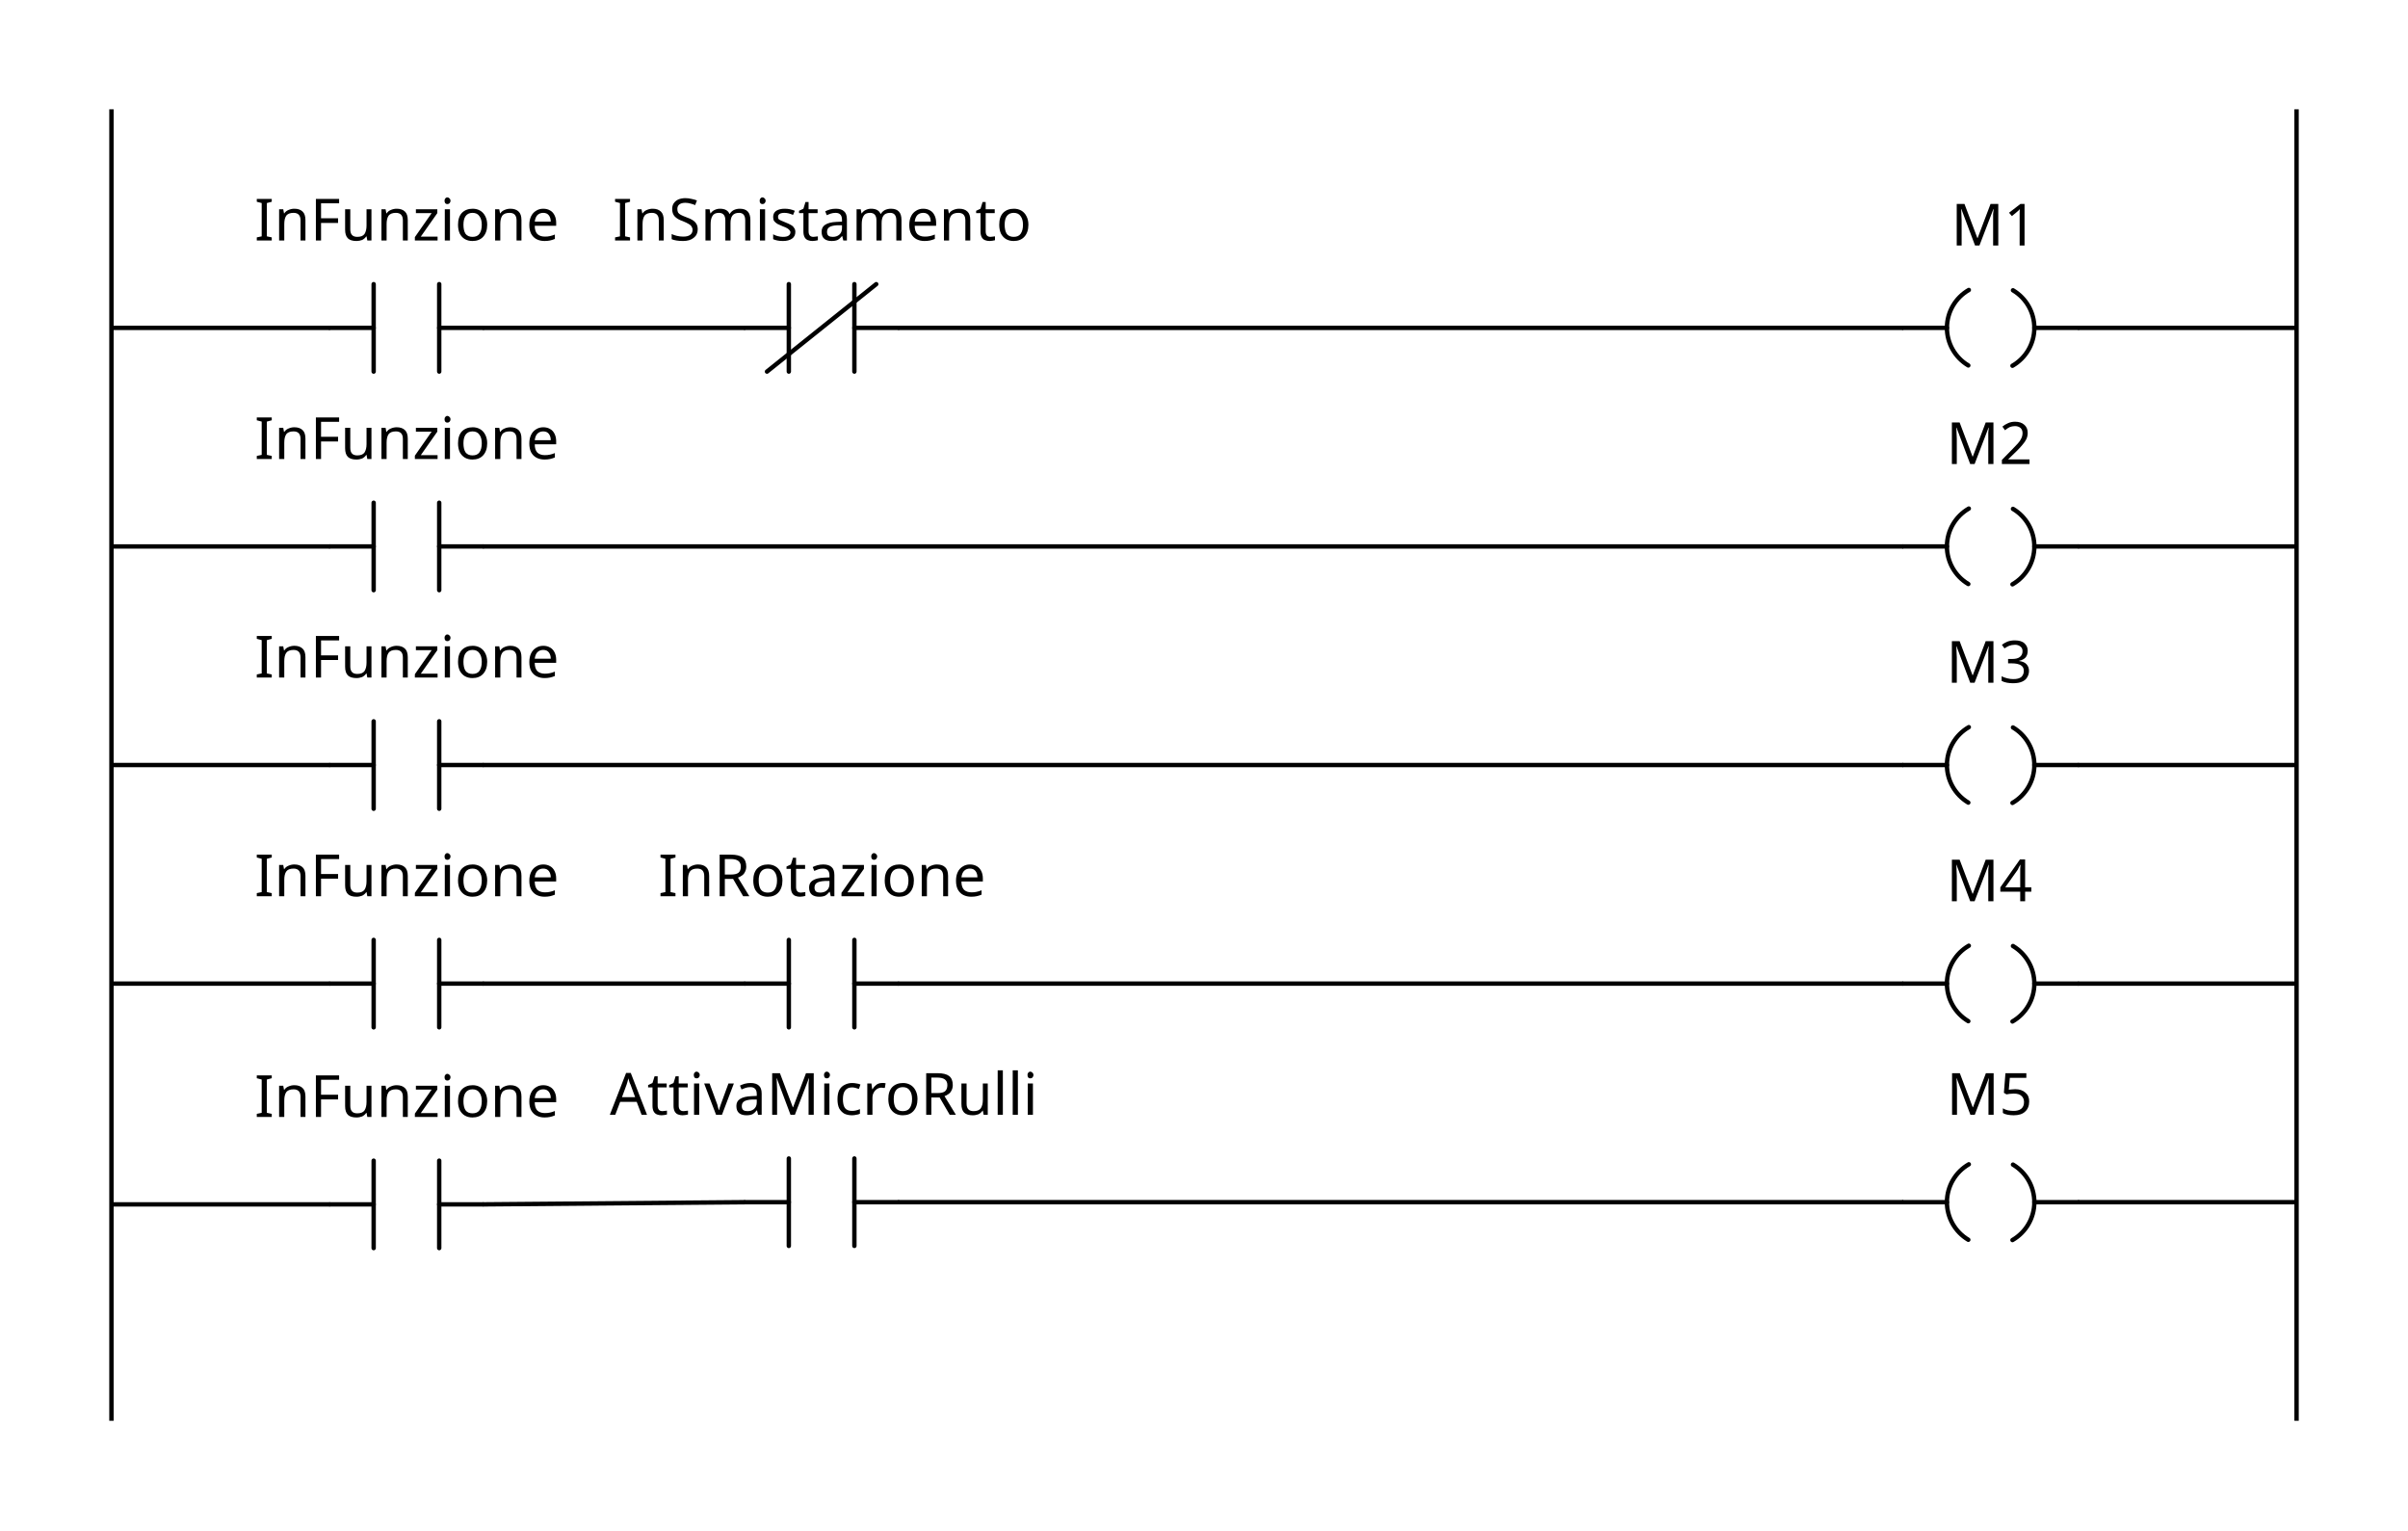
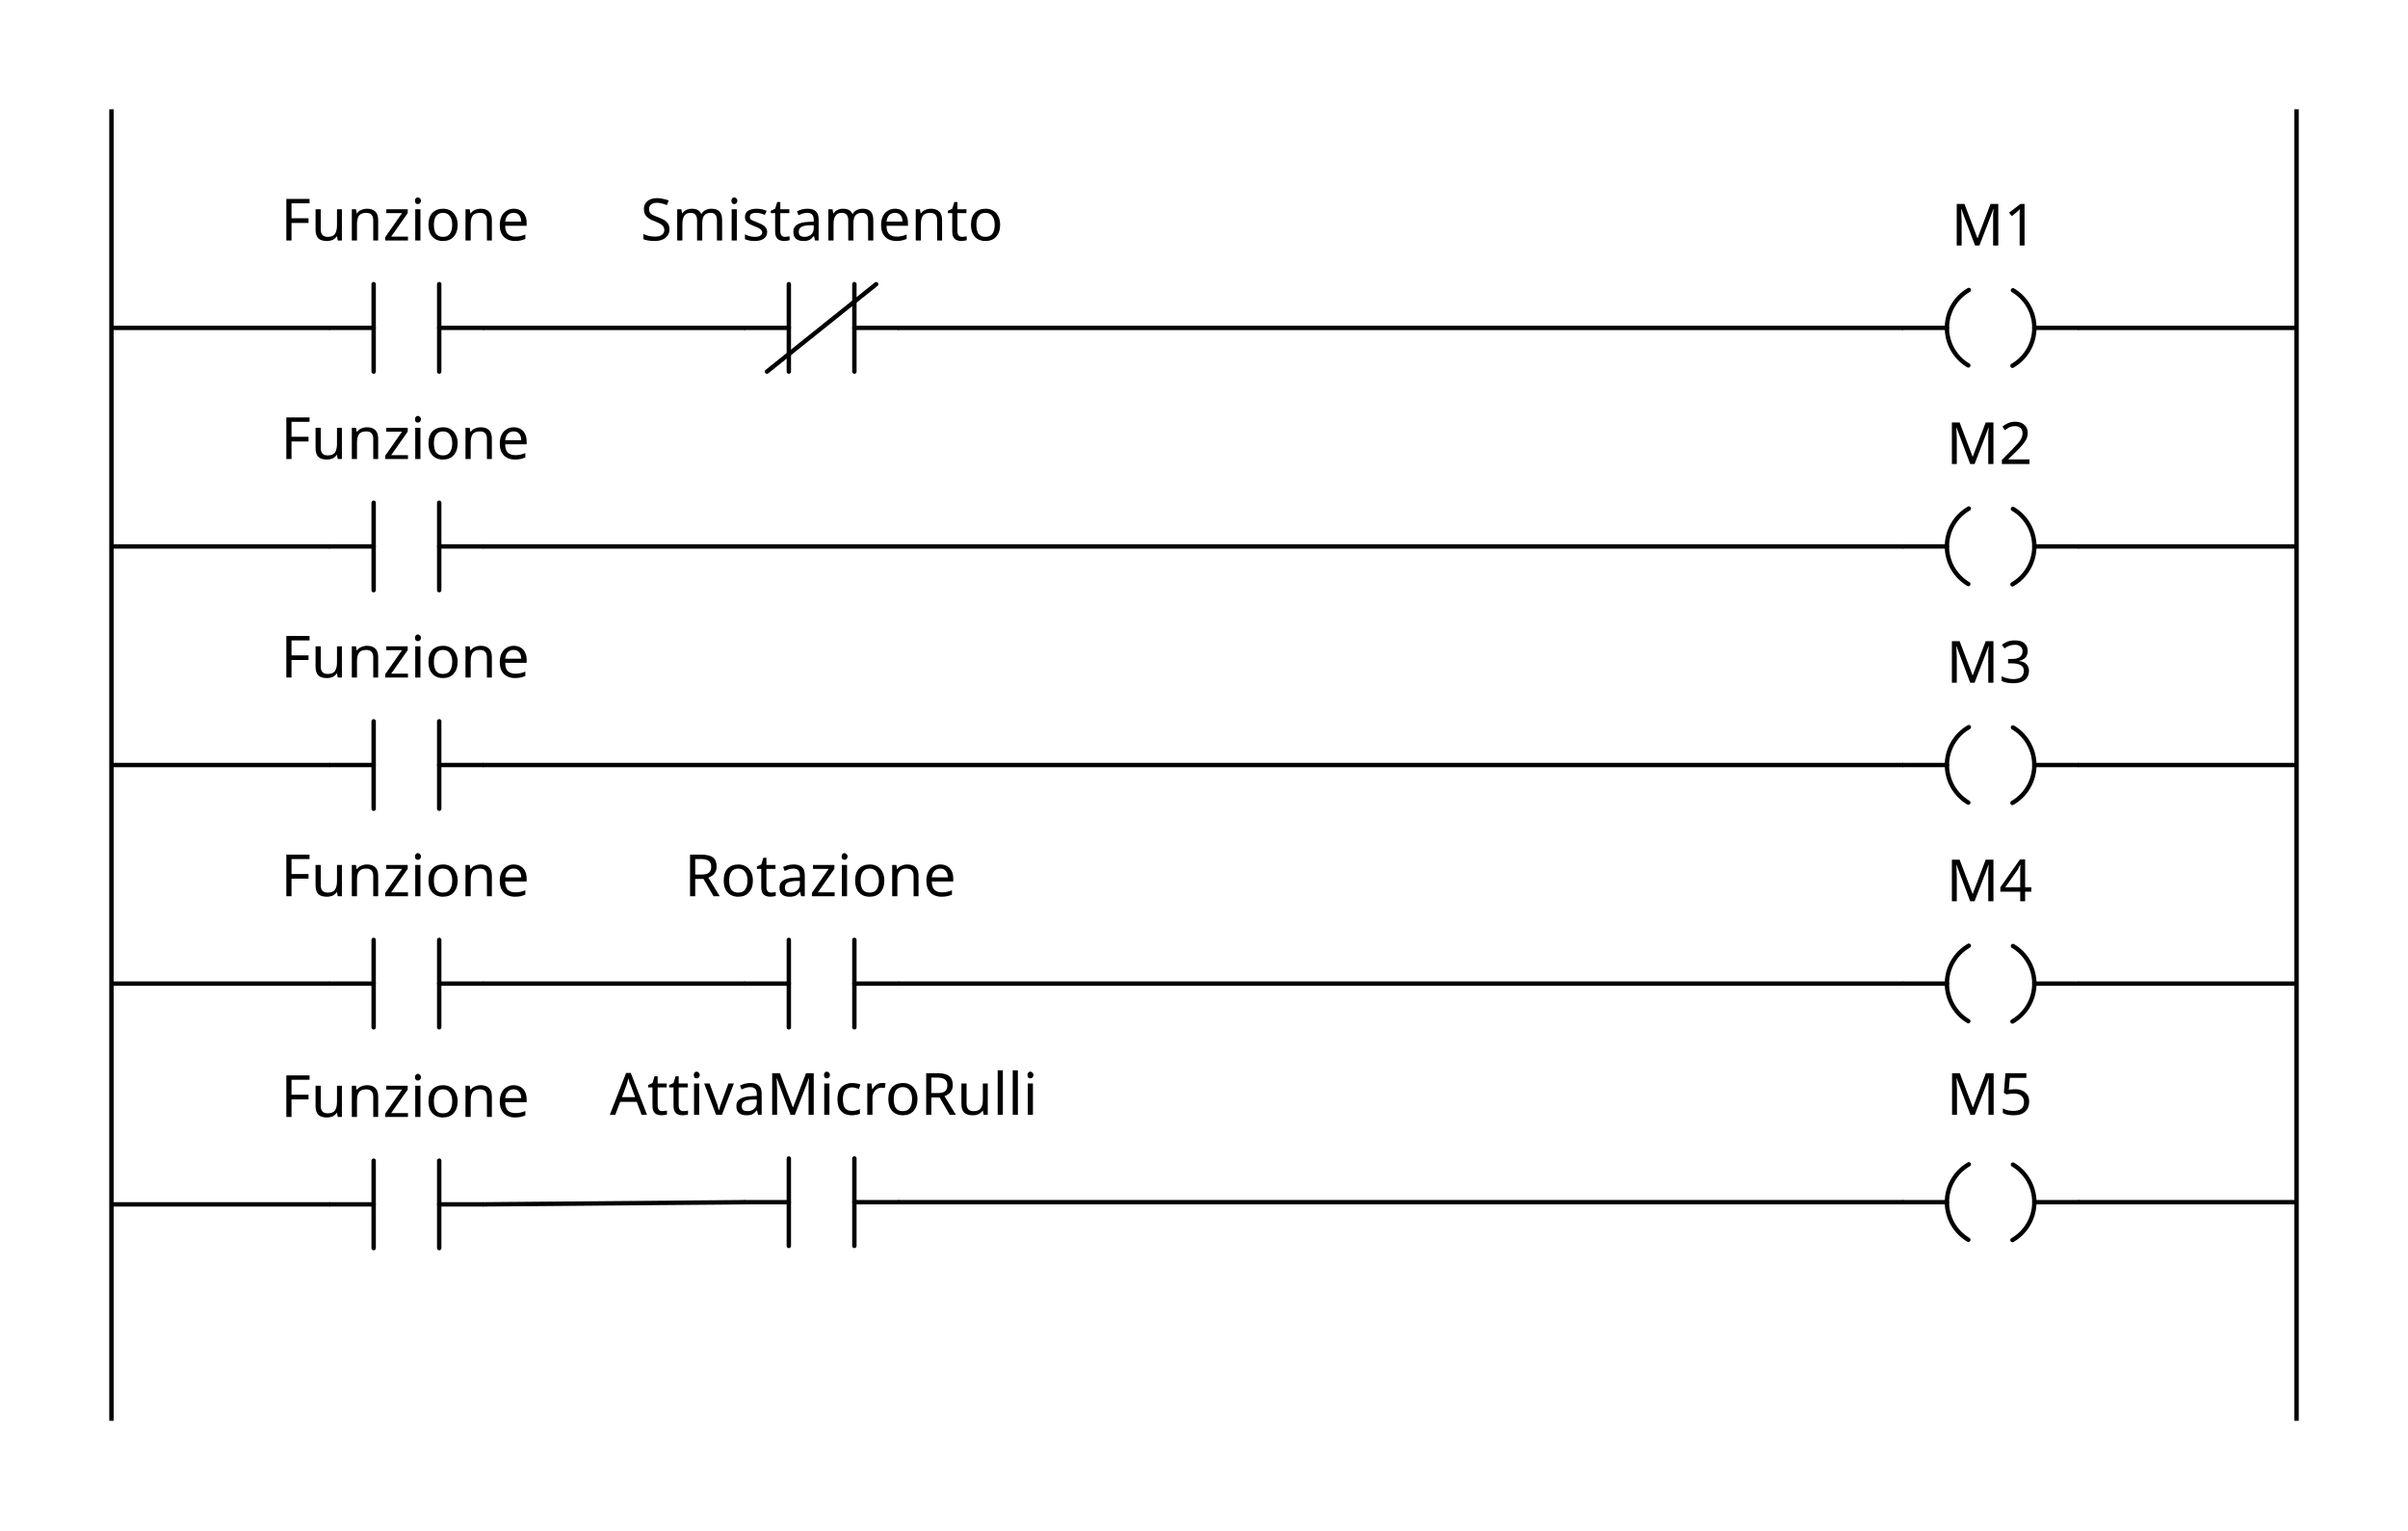
<svg xmlns="http://www.w3.org/2000/svg" width="291.571mm" height="185.208mm" viewBox="0 0 145.785 92.604" version="1.1" id="svg1">
  <defs id="defs1" />
  <g id="layer1" transform="translate(0.1322915)">
    <g id="g18" transform="translate(-226.2188,-227.5417)">
      <g id="g12">
        <path style="fill:none;stroke:#000000;stroke-width:0.265px;stroke-linecap:round;stroke-linejoin:miter;stroke-opacity:1" d="m 341.312,247.385 h 2.646" id="path6382-6-5-6-6-8-47" />
        <path style="fill:none;fill-opacity:1;stroke:#000000;stroke-width:0.265;stroke-linecap:round;stroke-linejoin:round;stroke-miterlimit:4;stroke-dasharray:none;stroke-dashoffset:0;stroke-opacity:1;paint-order:normal" id="path6384-7-9-2-7-65" d="m -249.66,345.252 a 2.646,2.646 0 0 1 2.293,-1.294 2.646,2.646 0 0 1 2.275,1.325" transform="rotate(-90)" />
        <path style="fill:none;stroke:#000000;stroke-width:0.265px;stroke-linecap:round;stroke-linejoin:miter;stroke-opacity:1" d="m 351.896,247.385 h -2.646" id="path6382-6-5-6-6-8-1-6" />
        <path style="fill:none;fill-opacity:1;stroke:#000000;stroke-width:0.265;stroke-linecap:round;stroke-linejoin:round;stroke-miterlimit:4;stroke-dasharray:none;stroke-dashoffset:0;stroke-opacity:1;paint-order:normal" id="path6384-7-9-2-7-9-9" d="m 245.111,-347.956 a 2.646,2.646 0 0 1 2.293,-1.294 2.646,2.646 0 0 1 2.274,1.325" transform="rotate(90)" />
      </g>
    </g>
    <path style="fill:none;stroke:#000000;stroke-width:0.265" d="m 6.615,6.615 2.5e-6,79.375" id="path1" />
    <path style="fill:none;stroke:#000000;stroke-width:0.265" d="M 6.615,19.844 H 19.844" id="path4" />
    <path style="fill:none;stroke:#000000;stroke-width:0.265" d="M 138.906,6.615 V 85.99" id="path7" />
    <text id="text5191-0-3-9-3-3" y="14.859" x="117.988" style="font-style:normal;font-variant:normal;font-weight:normal;font-stretch:normal;font-size:3.528px;line-height:1.25;font-family:sans-serif;-inkscape-font-specification:'sans-serif, Normal';font-variant-ligatures:normal;font-variant-caps:normal;font-variant-numeric:normal;font-variant-east-asian:normal;letter-spacing:0px;word-spacing:0px;fill:#000000;fill-opacity:1;stroke:none;stroke-width:0.265" xml:space="preserve">
      <tspan style="font-style:normal;font-variant:normal;font-weight:normal;font-stretch:normal;font-size:3.528px;font-family:sans-serif;-inkscape-font-specification:'sans-serif, Normal';font-variant-ligatures:normal;font-variant-caps:normal;font-variant-numeric:normal;font-variant-east-asian:normal;stroke-width:0.265" y="14.859" x="117.988" id="tspan5189-6-2-2-6-7">M1</tspan>
    </text>
    <g id="g7" transform="translate(-291.0417,-214.3125)">
      <path style="fill:none;stroke:#000000;stroke-width:0.265px;stroke-linecap:round;stroke-linejoin:miter;stroke-opacity:1" d="m 317.5,247.385 h 2.646" id="path6382-6-5-6-6-8-1-6-3-4-78-9-2" />
      <path style="fill:none;stroke:#000000;stroke-width:0.265px;stroke-linecap:round;stroke-linejoin:miter;stroke-opacity:1" d="m 317.5,250.031 v -5.292" id="path6382-6-5-6-6-8-1-6-3-7-5-6-5-72" />
      <path style="fill:none;stroke:#000000;stroke-width:0.265px;stroke-linecap:round;stroke-linejoin:miter;stroke-opacity:1" d="m 313.531,247.385 -2.646,-10e-6" id="path6382-6-5-6-6-8-1-6-3-4-78-9-0-2" />
      <g id="g6">
        <path style="fill:none;stroke:#000000;stroke-width:0.265px;stroke-linecap:round;stroke-linejoin:miter;stroke-opacity:1" d="m 313.531,244.74 v 5.292" id="path6382-6-5-6-6-8-1-6-3-7-5-6-5-4-6" />
      </g>
    </g>
-     <text id="text5191-0-3-9-3-1" y="27.781" x="15.274" style="font-style:normal;font-variant:normal;font-weight:normal;font-stretch:normal;font-size:3.528px;line-height:1.25;font-family:sans-serif;-inkscape-font-specification:'sans-serif, Normal';font-variant-ligatures:normal;font-variant-caps:normal;font-variant-numeric:normal;font-variant-east-asian:normal;letter-spacing:0px;word-spacing:0px;fill:#000000;fill-opacity:1;stroke:none;stroke-width:0.265" xml:space="preserve">
-       <tspan style="font-style:normal;font-variant:normal;font-weight:normal;font-stretch:normal;font-size:3.528px;font-family:sans-serif;-inkscape-font-specification:'sans-serif, Normal';font-variant-ligatures:normal;font-variant-caps:normal;font-variant-numeric:normal;font-variant-east-asian:normal;stroke-width:0.265" y="27.781" x="15.274" id="tspan5189-6-2-2-6-9">InFunzione</tspan>
+     <text id="text5191-0-3-9-3-1" y="27.781" x="16.861" style="font-style:normal;font-variant:normal;font-weight:normal;font-stretch:normal;font-size:3.528px;line-height:1.25;font-family:sans-serif;-inkscape-font-specification:'sans-serif, Normal';font-variant-ligatures:normal;font-variant-caps:normal;font-variant-numeric:normal;font-variant-east-asian:normal;letter-spacing:0px;word-spacing:0px;fill:#000000;fill-opacity:1;stroke:none;stroke-width:0.265" xml:space="preserve">
+       <tspan style="font-style:normal;font-variant:normal;font-weight:normal;font-stretch:normal;font-size:3.528px;font-family:sans-serif;-inkscape-font-specification:'sans-serif, Normal';font-variant-ligatures:normal;font-variant-caps:normal;font-variant-numeric:normal;font-variant-east-asian:normal;stroke-width:0.265" y="27.781" x="16.861" id="tspan5189-6-2-2-6-9">Funzione</tspan>
    </text>
    <path style="fill:none;stroke:#000000;stroke-width:0.265" d="M 138.906,19.844 H 125.677" id="path8" />
    <g id="g18-5" transform="translate(-226.2188,-214.3125)">
      <g id="g12-5">
        <path style="fill:none;stroke:#000000;stroke-width:0.265px;stroke-linecap:round;stroke-linejoin:miter;stroke-opacity:1" d="m 341.312,247.385 h 2.646" id="path6382-6-5-6-6-8-47-4" />
        <path style="fill:none;fill-opacity:1;stroke:#000000;stroke-width:0.265;stroke-linecap:round;stroke-linejoin:round;stroke-miterlimit:4;stroke-dasharray:none;stroke-dashoffset:0;stroke-opacity:1;paint-order:normal" id="path6384-7-9-2-7-65-7" d="m -249.66,345.252 a 2.646,2.646 0 0 1 2.293,-1.294 2.646,2.646 0 0 1 2.275,1.325" transform="rotate(-90)" />
        <path style="fill:none;stroke:#000000;stroke-width:0.265px;stroke-linecap:round;stroke-linejoin:miter;stroke-opacity:1" d="m 351.896,247.385 h -2.646" id="path6382-6-5-6-6-8-1-6-6" />
        <path style="fill:none;fill-opacity:1;stroke:#000000;stroke-width:0.265;stroke-linecap:round;stroke-linejoin:round;stroke-miterlimit:4;stroke-dasharray:none;stroke-dashoffset:0;stroke-opacity:1;paint-order:normal" id="path6384-7-9-2-7-9-9-5" d="m 245.111,-347.956 a 2.646,2.646 0 0 1 2.293,-1.294 2.646,2.646 0 0 1 2.274,1.325" transform="rotate(90)" />
      </g>
    </g>
    <text id="text5191-0-3-9-3-3-6" y="28.088" x="117.697" style="font-style:normal;font-variant:normal;font-weight:normal;font-stretch:normal;font-size:3.528px;line-height:1.25;font-family:sans-serif;-inkscape-font-specification:'sans-serif, Normal';font-variant-ligatures:normal;font-variant-caps:normal;font-variant-numeric:normal;font-variant-east-asian:normal;letter-spacing:0px;word-spacing:0px;fill:#000000;fill-opacity:1;stroke:none;stroke-width:0.265" xml:space="preserve">
      <tspan style="font-style:normal;font-variant:normal;font-weight:normal;font-stretch:normal;font-size:3.528px;font-family:sans-serif;-inkscape-font-specification:'sans-serif, Normal';font-variant-ligatures:normal;font-variant-caps:normal;font-variant-numeric:normal;font-variant-east-asian:normal;stroke-width:0.265" y="28.088" x="117.697" id="tspan5189-6-2-2-6-7-9">M2</tspan>
    </text>
    <path style="fill:none;stroke:#000000;stroke-width:0.265" d="m 125.677,33.073 13.229,-3e-6" id="path10" />
    <g id="g7-6" transform="translate(-291.0417,-201.0833)">
      <path style="fill:none;stroke:#000000;stroke-width:0.265px;stroke-linecap:round;stroke-linejoin:miter;stroke-opacity:1" d="m 317.5,247.385 h 2.646" id="path6382-6-5-6-6-8-1-6-3-4-78-9-2-8" />
      <path style="fill:none;stroke:#000000;stroke-width:0.265px;stroke-linecap:round;stroke-linejoin:miter;stroke-opacity:1" d="m 317.5,250.031 v -5.292" id="path6382-6-5-6-6-8-1-6-3-7-5-6-5-72-8" />
      <path style="fill:none;stroke:#000000;stroke-width:0.265px;stroke-linecap:round;stroke-linejoin:miter;stroke-opacity:1" d="m 313.531,247.385 -2.646,-10e-6" id="path6382-6-5-6-6-8-1-6-3-4-78-9-0-2-43" />
      <g id="g6-1">
        <path style="fill:none;stroke:#000000;stroke-width:0.265px;stroke-linecap:round;stroke-linejoin:miter;stroke-opacity:1" d="m 313.531,244.74 v 5.292" id="path6382-6-5-6-6-8-1-6-3-7-5-6-5-4-6-49" />
      </g>
    </g>
-     <text id="text5191-0-3-9-3-1-2" y="41.01" x="15.274" style="font-style:normal;font-variant:normal;font-weight:normal;font-stretch:normal;font-size:3.528px;line-height:1.25;font-family:sans-serif;-inkscape-font-specification:'sans-serif, Normal';font-variant-ligatures:normal;font-variant-caps:normal;font-variant-numeric:normal;font-variant-east-asian:normal;letter-spacing:0px;word-spacing:0px;fill:#000000;fill-opacity:1;stroke:none;stroke-width:0.265" xml:space="preserve">
-       <tspan style="font-style:normal;font-variant:normal;font-weight:normal;font-stretch:normal;font-size:3.528px;font-family:sans-serif;-inkscape-font-specification:'sans-serif, Normal';font-variant-ligatures:normal;font-variant-caps:normal;font-variant-numeric:normal;font-variant-east-asian:normal;stroke-width:0.265" y="41.01" x="15.274" id="tspan5189-6-2-2-6-9-0">InFunzione</tspan>
+     <text id="text5191-0-3-9-3-1-2" y="41.01" x="16.861" style="font-style:normal;font-variant:normal;font-weight:normal;font-stretch:normal;font-size:3.528px;line-height:1.25;font-family:sans-serif;-inkscape-font-specification:'sans-serif, Normal';font-variant-ligatures:normal;font-variant-caps:normal;font-variant-numeric:normal;font-variant-east-asian:normal;letter-spacing:0px;word-spacing:0px;fill:#000000;fill-opacity:1;stroke:none;stroke-width:0.265" xml:space="preserve">
+       <tspan style="font-style:normal;font-variant:normal;font-weight:normal;font-stretch:normal;font-size:3.528px;font-family:sans-serif;-inkscape-font-specification:'sans-serif, Normal';font-variant-ligatures:normal;font-variant-caps:normal;font-variant-numeric:normal;font-variant-east-asian:normal;stroke-width:0.265" y="41.01" x="16.861" id="tspan5189-6-2-2-6-9-0">Funzione</tspan>
    </text>
    <path style="fill:none;stroke:#000000;stroke-width:0.265" d="M 6.615,33.073 H 19.844" id="path13" />
    <path style="fill:none;stroke:#000000;stroke-width:0.265" d="M 6.615,46.302 H 19.844" id="path14" />
    <path style="fill:none;stroke:#000000;stroke-width:0.265" d="M 6.615,59.531 H 19.844" id="path22" />
    <path style="fill:none;stroke:#000000;stroke-width:0.265" d="m 19.844,72.893 -13.229,-1e-6" id="path29" />
    <g id="g7-6-5" transform="translate(-291.0417,-227.5417)">
      <path style="fill:none;stroke:#000000;stroke-width:0.265px;stroke-linecap:round;stroke-linejoin:miter;stroke-opacity:1" d="m 317.5,247.385 h 2.646" id="path6382-6-5-6-6-8-1-6-3-4-78-9-2-8-3" />
      <path style="fill:none;stroke:#000000;stroke-width:0.265px;stroke-linecap:round;stroke-linejoin:miter;stroke-opacity:1" d="m 317.5,250.031 v -5.292" id="path6382-6-5-6-6-8-1-6-3-7-5-6-5-72-8-5" />
      <path style="fill:none;stroke:#000000;stroke-width:0.265px;stroke-linecap:round;stroke-linejoin:miter;stroke-opacity:1" d="m 313.531,247.385 -2.646,-10e-6" id="path6382-6-5-6-6-8-1-6-3-4-78-9-0-2-43-62" />
      <g id="g6-1-91">
        <path style="fill:none;stroke:#000000;stroke-width:0.265px;stroke-linecap:round;stroke-linejoin:miter;stroke-opacity:1" d="m 313.531,244.74 v 5.292" id="path6382-6-5-6-6-8-1-6-3-7-5-6-5-4-6-49-2" />
      </g>
    </g>
-     <text id="text5191-0-3-9-3-1-2-70" y="14.552" x="15.274" style="font-style:normal;font-variant:normal;font-weight:normal;font-stretch:normal;font-size:3.528px;line-height:1.25;font-family:sans-serif;-inkscape-font-specification:'sans-serif, Normal';font-variant-ligatures:normal;font-variant-caps:normal;font-variant-numeric:normal;font-variant-east-asian:normal;letter-spacing:0px;word-spacing:0px;fill:#000000;fill-opacity:1;stroke:none;stroke-width:0.265" xml:space="preserve">
-       <tspan style="font-style:normal;font-variant:normal;font-weight:normal;font-stretch:normal;font-size:3.528px;font-family:sans-serif;-inkscape-font-specification:'sans-serif, Normal';font-variant-ligatures:normal;font-variant-caps:normal;font-variant-numeric:normal;font-variant-east-asian:normal;stroke-width:0.265" y="14.552" x="15.274" id="tspan5189-6-2-2-6-9-0-9">InFunzione</tspan>
+     <text id="text5191-0-3-9-3-1-2-70" y="14.552" x="16.861" style="font-style:normal;font-variant:normal;font-weight:normal;font-stretch:normal;font-size:3.528px;line-height:1.25;font-family:sans-serif;-inkscape-font-specification:'sans-serif, Normal';font-variant-ligatures:normal;font-variant-caps:normal;font-variant-numeric:normal;font-variant-east-asian:normal;letter-spacing:0px;word-spacing:0px;fill:#000000;fill-opacity:1;stroke:none;stroke-width:0.265" xml:space="preserve">
+       <tspan style="font-style:normal;font-variant:normal;font-weight:normal;font-stretch:normal;font-size:3.528px;font-family:sans-serif;-inkscape-font-specification:'sans-serif, Normal';font-variant-ligatures:normal;font-variant-caps:normal;font-variant-numeric:normal;font-variant-east-asian:normal;stroke-width:0.265" y="14.552" x="16.861" id="tspan5189-6-2-2-6-9-0-9">Funzione</tspan>
    </text>
    <g id="g19-7-6" transform="translate(-265.9063,-236.8021)">
      <g id="g9-2-2">
        <path style="fill:none;stroke:#000000;stroke-width:0.265px;stroke-linecap:round;stroke-linejoin:miter;stroke-opacity:1" d="m 312.208,259.292 6.615,-5.292" id="path6382-6-3-3-2-3-1-7-6" />
        <path style="fill:none;stroke:#000000;stroke-width:0.265px;stroke-linecap:round;stroke-linejoin:miter;stroke-opacity:1" d="m 317.5,256.646 h 2.646" id="path6382-6-5-6-6-8-1-6-3-4-78-9-6-2-1" />
        <path style="fill:none;stroke:#000000;stroke-width:0.265px;stroke-linecap:round;stroke-linejoin:miter;stroke-opacity:1" d="M 317.5,259.292 V 254" id="path6382-6-5-6-6-8-1-6-3-7-5-6-5-1-2-8" />
        <path style="fill:none;stroke:#000000;stroke-width:0.265px;stroke-linecap:round;stroke-linejoin:miter;stroke-opacity:1" d="m 313.531,256.646 -2.646,-10e-6" id="path6382-6-5-6-6-8-1-6-3-4-78-9-0-5-6-7" />
        <path style="fill:none;stroke:#000000;stroke-width:0.265px;stroke-linecap:round;stroke-linejoin:miter;stroke-opacity:1" d="m 313.531,254 v 5.292" id="path6382-6-5-6-6-8-1-6-3-7-5-6-5-4-9-1-9" />
      </g>
    </g>
-     <text id="text5191-0-3-9-3-0-2" y="14.552" x="36.964" style="font-style:normal;font-variant:normal;font-weight:normal;font-stretch:normal;font-size:3.528px;line-height:1.25;font-family:sans-serif;-inkscape-font-specification:'sans-serif, Normal';font-variant-ligatures:normal;font-variant-caps:normal;font-variant-numeric:normal;font-variant-east-asian:normal;letter-spacing:0px;word-spacing:0px;fill:#000000;fill-opacity:1;stroke:none;stroke-width:0.265" xml:space="preserve">
-       <tspan style="font-style:normal;font-variant:normal;font-weight:normal;font-stretch:normal;font-size:3.528px;font-family:sans-serif;-inkscape-font-specification:'sans-serif, Normal';font-variant-ligatures:normal;font-variant-caps:normal;font-variant-numeric:normal;font-variant-east-asian:normal;stroke-width:0.265" y="14.552" x="36.964" id="tspan5189-6-2-2-6-6-0">InSmistamento</tspan>
+     <text id="text5191-0-3-9-3-0-2" y="14.552" x="38.633" style="font-style:normal;font-variant:normal;font-weight:normal;font-stretch:normal;font-size:3.528px;line-height:1.25;font-family:sans-serif;-inkscape-font-specification:'sans-serif, Normal';font-variant-ligatures:normal;font-variant-caps:normal;font-variant-numeric:normal;font-variant-east-asian:normal;letter-spacing:0px;word-spacing:0px;fill:#000000;fill-opacity:1;stroke:none;stroke-width:0.265" xml:space="preserve">
+       <tspan style="font-style:normal;font-variant:normal;font-weight:normal;font-stretch:normal;font-size:3.528px;font-family:sans-serif;-inkscape-font-specification:'sans-serif, Normal';font-variant-ligatures:normal;font-variant-caps:normal;font-variant-numeric:normal;font-variant-east-asian:normal;stroke-width:0.265" y="14.552" x="38.633" id="tspan5189-6-2-2-6-6-0">Smistamento</tspan>
    </text>
    <path style="fill:none;stroke:#000000;stroke-width:0.265" d="m 29.104,19.844 h 15.875" id="path5" />
    <path style="fill:none;stroke:#000000;stroke-width:0.265" d="M 54.24,19.844 H 115.094" id="path9" />
    <path style="fill:none;stroke:#000000;stroke-width:0.265" d="M 29.104,33.073 H 115.094" id="path16" />
    <g id="g18-5-5" transform="translate(-226.2188,-201.0833)">
      <g id="g12-5-9">
        <path style="fill:none;stroke:#000000;stroke-width:0.265px;stroke-linecap:round;stroke-linejoin:miter;stroke-opacity:1" d="m 341.312,247.385 h 2.646" id="path6382-6-5-6-6-8-47-4-2" />
        <path style="fill:none;fill-opacity:1;stroke:#000000;stroke-width:0.265;stroke-linecap:round;stroke-linejoin:round;stroke-miterlimit:4;stroke-dasharray:none;stroke-dashoffset:0;stroke-opacity:1;paint-order:normal" id="path6384-7-9-2-7-65-7-2" d="m -249.66,345.252 a 2.646,2.646 0 0 1 2.293,-1.294 2.646,2.646 0 0 1 2.275,1.325" transform="rotate(-90)" />
        <path style="fill:none;stroke:#000000;stroke-width:0.265px;stroke-linecap:round;stroke-linejoin:miter;stroke-opacity:1" d="m 351.896,247.385 h -2.646" id="path6382-6-5-6-6-8-1-6-6-8" />
        <path style="fill:none;fill-opacity:1;stroke:#000000;stroke-width:0.265;stroke-linecap:round;stroke-linejoin:round;stroke-miterlimit:4;stroke-dasharray:none;stroke-dashoffset:0;stroke-opacity:1;paint-order:normal" id="path6384-7-9-2-7-9-9-5-9" d="m 245.111,-347.956 a 2.646,2.646 0 0 1 2.293,-1.294 2.646,2.646 0 0 1 2.274,1.325" transform="rotate(90)" />
      </g>
    </g>
    <text id="text5191-0-3-9-3-3-6-7" y="41.317" x="117.697" style="font-style:normal;font-variant:normal;font-weight:normal;font-stretch:normal;font-size:3.528px;line-height:1.25;font-family:sans-serif;-inkscape-font-specification:'sans-serif, Normal';font-variant-ligatures:normal;font-variant-caps:normal;font-variant-numeric:normal;font-variant-east-asian:normal;letter-spacing:0px;word-spacing:0px;fill:#000000;fill-opacity:1;stroke:none;stroke-width:0.265" xml:space="preserve">
      <tspan style="font-style:normal;font-variant:normal;font-weight:normal;font-stretch:normal;font-size:3.528px;font-family:sans-serif;-inkscape-font-specification:'sans-serif, Normal';font-variant-ligatures:normal;font-variant-caps:normal;font-variant-numeric:normal;font-variant-east-asian:normal;stroke-width:0.265" y="41.317" x="117.697" id="tspan5189-6-2-2-6-7-9-36">M3</tspan>
    </text>
    <path style="fill:none;stroke:#000000;stroke-width:0.265" d="m 125.677,46.302 h 13.229" id="path17" />
    <path style="fill:none;stroke:#000000;stroke-width:0.265" d="M 115.094,46.302 H 29.104" id="path18" />
    <g id="g18-5-5-7" transform="translate(-226.2188,-187.8542)">
      <g id="g12-5-9-4">
        <path style="fill:none;stroke:#000000;stroke-width:0.265px;stroke-linecap:round;stroke-linejoin:miter;stroke-opacity:1" d="m 341.312,247.385 h 2.646" id="path6382-6-5-6-6-8-47-4-2-4" />
        <path style="fill:none;fill-opacity:1;stroke:#000000;stroke-width:0.265;stroke-linecap:round;stroke-linejoin:round;stroke-miterlimit:4;stroke-dasharray:none;stroke-dashoffset:0;stroke-opacity:1;paint-order:normal" id="path6384-7-9-2-7-65-7-2-3" d="m -249.66,345.252 a 2.646,2.646 0 0 1 2.293,-1.294 2.646,2.646 0 0 1 2.275,1.325" transform="rotate(-90)" />
        <path style="fill:none;stroke:#000000;stroke-width:0.265px;stroke-linecap:round;stroke-linejoin:miter;stroke-opacity:1" d="m 351.896,247.385 h -2.646" id="path6382-6-5-6-6-8-1-6-6-8-0" />
        <path style="fill:none;fill-opacity:1;stroke:#000000;stroke-width:0.265;stroke-linecap:round;stroke-linejoin:round;stroke-miterlimit:4;stroke-dasharray:none;stroke-dashoffset:0;stroke-opacity:1;paint-order:normal" id="path6384-7-9-2-7-9-9-5-9-7" d="m 245.111,-347.956 a 2.646,2.646 0 0 1 2.293,-1.294 2.646,2.646 0 0 1 2.274,1.325" transform="rotate(90)" />
      </g>
    </g>
    <text id="text5191-0-3-9-3-3-6-7-8" y="54.547" x="117.697" style="font-style:normal;font-variant:normal;font-weight:normal;font-stretch:normal;font-size:3.528px;line-height:1.25;font-family:sans-serif;-inkscape-font-specification:'sans-serif, Normal';font-variant-ligatures:normal;font-variant-caps:normal;font-variant-numeric:normal;font-variant-east-asian:normal;letter-spacing:0px;word-spacing:0px;fill:#000000;fill-opacity:1;stroke:none;stroke-width:0.265" xml:space="preserve">
      <tspan style="font-style:normal;font-variant:normal;font-weight:normal;font-stretch:normal;font-size:3.528px;font-family:sans-serif;-inkscape-font-specification:'sans-serif, Normal';font-variant-ligatures:normal;font-variant-caps:normal;font-variant-numeric:normal;font-variant-east-asian:normal;stroke-width:0.265" y="54.547" x="117.697" id="tspan5189-6-2-2-6-7-9-36-6">M4</tspan>
    </text>
    <path style="fill:none;stroke:#000000;stroke-width:0.265" d="m 125.677,59.531 h 13.229" id="path21" />
    <g id="g7-6-4-9" transform="translate(-291.0417,-174.4927)">
      <path style="fill:none;stroke:#000000;stroke-width:0.265px;stroke-linecap:round;stroke-linejoin:miter;stroke-opacity:1" d="m 317.5,247.385 h 2.646" id="path6382-6-5-6-6-8-1-6-3-4-78-9-2-8-9-1" />
      <path style="fill:none;stroke:#000000;stroke-width:0.265px;stroke-linecap:round;stroke-linejoin:miter;stroke-opacity:1" d="m 317.5,250.031 v -5.292" id="path6382-6-5-6-6-8-1-6-3-7-5-6-5-72-8-0-7" />
      <path style="fill:none;stroke:#000000;stroke-width:0.265px;stroke-linecap:round;stroke-linejoin:miter;stroke-opacity:1" d="m 313.531,247.385 -2.646,-10e-6" id="path6382-6-5-6-6-8-1-6-3-4-78-9-0-2-43-9-7" />
      <g id="g6-1-1-1">
        <path style="fill:none;stroke:#000000;stroke-width:0.265px;stroke-linecap:round;stroke-linejoin:miter;stroke-opacity:1" d="m 313.531,244.74 v 5.292" id="path6382-6-5-6-6-8-1-6-3-7-5-6-5-4-6-49-7-1" />
      </g>
    </g>
-     <text id="text5191-0-3-9-3-1-2-7-5" y="67.601" x="15.274" style="font-style:normal;font-variant:normal;font-weight:normal;font-stretch:normal;font-size:3.528px;line-height:1.25;font-family:sans-serif;-inkscape-font-specification:'sans-serif, Normal';font-variant-ligatures:normal;font-variant-caps:normal;font-variant-numeric:normal;font-variant-east-asian:normal;letter-spacing:0px;word-spacing:0px;fill:#000000;fill-opacity:1;stroke:none;stroke-width:0.265" xml:space="preserve">
-       <tspan style="font-style:normal;font-variant:normal;font-weight:normal;font-stretch:normal;font-size:3.528px;font-family:sans-serif;-inkscape-font-specification:'sans-serif, Normal';font-variant-ligatures:normal;font-variant-caps:normal;font-variant-numeric:normal;font-variant-east-asian:normal;stroke-width:0.265" y="67.601" x="15.274" id="tspan5189-6-2-2-6-9-0-1-9">InFunzione</tspan>
+     <text id="text5191-0-3-9-3-1-2-7-5" y="67.601" x="16.861" style="font-style:normal;font-variant:normal;font-weight:normal;font-stretch:normal;font-size:3.528px;line-height:1.25;font-family:sans-serif;-inkscape-font-specification:'sans-serif, Normal';font-variant-ligatures:normal;font-variant-caps:normal;font-variant-numeric:normal;font-variant-east-asian:normal;letter-spacing:0px;word-spacing:0px;fill:#000000;fill-opacity:1;stroke:none;stroke-width:0.265" xml:space="preserve">
+       <tspan style="font-style:normal;font-variant:normal;font-weight:normal;font-stretch:normal;font-size:3.528px;font-family:sans-serif;-inkscape-font-specification:'sans-serif, Normal';font-variant-ligatures:normal;font-variant-caps:normal;font-variant-numeric:normal;font-variant-east-asian:normal;stroke-width:0.265" y="67.601" x="16.861" id="tspan5189-6-2-2-6-9-0-1-9">Funzione</tspan>
    </text>
    <g id="g18-5-5-7-7" transform="translate(-226.2188,-174.625)">
      <g id="g12-5-9-4-3">
        <path style="fill:none;stroke:#000000;stroke-width:0.265px;stroke-linecap:round;stroke-linejoin:miter;stroke-opacity:1" d="m 341.312,247.385 h 2.646" id="path6382-6-5-6-6-8-47-4-2-4-6" />
        <path style="fill:none;fill-opacity:1;stroke:#000000;stroke-width:0.265;stroke-linecap:round;stroke-linejoin:round;stroke-miterlimit:4;stroke-dasharray:none;stroke-dashoffset:0;stroke-opacity:1;paint-order:normal" id="path6384-7-9-2-7-65-7-2-3-5" d="m -249.66,345.252 a 2.646,2.646 0 0 1 2.293,-1.294 2.646,2.646 0 0 1 2.275,1.325" transform="rotate(-90)" />
        <path style="fill:none;stroke:#000000;stroke-width:0.265px;stroke-linecap:round;stroke-linejoin:miter;stroke-opacity:1" d="m 351.896,247.385 h -2.646" id="path6382-6-5-6-6-8-1-6-6-8-0-6" />
        <path style="fill:none;fill-opacity:1;stroke:#000000;stroke-width:0.265;stroke-linecap:round;stroke-linejoin:round;stroke-miterlimit:4;stroke-dasharray:none;stroke-dashoffset:0;stroke-opacity:1;paint-order:normal" id="path6384-7-9-2-7-9-9-5-9-7-3" d="m 245.111,-347.956 a 2.646,2.646 0 0 1 2.293,-1.294 2.646,2.646 0 0 1 2.274,1.325" transform="rotate(90)" />
      </g>
    </g>
    <text id="text5191-0-3-9-3-3-6-7-8-9" y="67.469" x="117.706" style="font-style:normal;font-variant:normal;font-weight:normal;font-stretch:normal;font-size:3.528px;line-height:1.25;font-family:sans-serif;-inkscape-font-specification:'sans-serif, Normal';font-variant-ligatures:normal;font-variant-caps:normal;font-variant-numeric:normal;font-variant-east-asian:normal;letter-spacing:0px;word-spacing:0px;fill:#000000;fill-opacity:1;stroke:none;stroke-width:0.265" xml:space="preserve">
      <tspan style="font-style:normal;font-variant:normal;font-weight:normal;font-stretch:normal;font-size:3.528px;font-family:sans-serif;-inkscape-font-specification:'sans-serif, Normal';font-variant-ligatures:normal;font-variant-caps:normal;font-variant-numeric:normal;font-variant-east-asian:normal;stroke-width:0.265" y="67.469" x="117.706" id="tspan5189-6-2-2-6-7-9-36-6-4">M5</tspan>
    </text>
    <g id="g7-6-8" transform="translate(-291.0417,-187.8542)">
      <path style="fill:none;stroke:#000000;stroke-width:0.265px;stroke-linecap:round;stroke-linejoin:miter;stroke-opacity:1" d="m 317.5,247.385 h 2.646" id="path6382-6-5-6-6-8-1-6-3-4-78-9-2-8-8" />
      <path style="fill:none;stroke:#000000;stroke-width:0.265px;stroke-linecap:round;stroke-linejoin:miter;stroke-opacity:1" d="m 317.5,250.031 v -5.292" id="path6382-6-5-6-6-8-1-6-3-7-5-6-5-72-8-4" />
      <path style="fill:none;stroke:#000000;stroke-width:0.265px;stroke-linecap:round;stroke-linejoin:miter;stroke-opacity:1" d="m 313.531,247.385 -2.646,-10e-6" id="path6382-6-5-6-6-8-1-6-3-4-78-9-0-2-43-3" />
      <g id="g6-1-1">
        <path style="fill:none;stroke:#000000;stroke-width:0.265px;stroke-linecap:round;stroke-linejoin:miter;stroke-opacity:1" d="m 313.531,244.74 v 5.292" id="path6382-6-5-6-6-8-1-6-3-7-5-6-5-4-6-49-4" />
      </g>
    </g>
-     <text id="text5191-0-3-9-3-1-2-9" y="54.24" x="15.274" style="font-style:normal;font-variant:normal;font-weight:normal;font-stretch:normal;font-size:3.528px;line-height:1.25;font-family:sans-serif;-inkscape-font-specification:'sans-serif, Normal';font-variant-ligatures:normal;font-variant-caps:normal;font-variant-numeric:normal;font-variant-east-asian:normal;letter-spacing:0px;word-spacing:0px;fill:#000000;fill-opacity:1;stroke:none;stroke-width:0.265" xml:space="preserve">
-       <tspan style="font-style:normal;font-variant:normal;font-weight:normal;font-stretch:normal;font-size:3.528px;font-family:sans-serif;-inkscape-font-specification:'sans-serif, Normal';font-variant-ligatures:normal;font-variant-caps:normal;font-variant-numeric:normal;font-variant-east-asian:normal;stroke-width:0.265" y="54.24" x="15.274" id="tspan5189-6-2-2-6-9-0-2">InFunzione</tspan>
+     <text id="text5191-0-3-9-3-1-2-9" y="54.24" x="16.861" style="font-style:normal;font-variant:normal;font-weight:normal;font-stretch:normal;font-size:3.528px;line-height:1.25;font-family:sans-serif;-inkscape-font-specification:'sans-serif, Normal';font-variant-ligatures:normal;font-variant-caps:normal;font-variant-numeric:normal;font-variant-east-asian:normal;letter-spacing:0px;word-spacing:0px;fill:#000000;fill-opacity:1;stroke:none;stroke-width:0.265" xml:space="preserve">
+       <tspan style="font-style:normal;font-variant:normal;font-weight:normal;font-stretch:normal;font-size:3.528px;font-family:sans-serif;-inkscape-font-specification:'sans-serif, Normal';font-variant-ligatures:normal;font-variant-caps:normal;font-variant-numeric:normal;font-variant-east-asian:normal;stroke-width:0.265" y="54.24" x="16.861" id="tspan5189-6-2-2-6-9-0-2">Funzione</tspan>
    </text>
    <g id="g7-6-8-6" transform="translate(-265.9062,-187.8542)">
      <path style="fill:none;stroke:#000000;stroke-width:0.265px;stroke-linecap:round;stroke-linejoin:miter;stroke-opacity:1" d="m 317.5,247.385 h 2.646" id="path6382-6-5-6-6-8-1-6-3-4-78-9-2-8-8-9" />
      <path style="fill:none;stroke:#000000;stroke-width:0.265px;stroke-linecap:round;stroke-linejoin:miter;stroke-opacity:1" d="m 317.5,250.031 v -5.292" id="path6382-6-5-6-6-8-1-6-3-7-5-6-5-72-8-4-3" />
      <path style="fill:none;stroke:#000000;stroke-width:0.265px;stroke-linecap:round;stroke-linejoin:miter;stroke-opacity:1" d="m 313.531,247.385 -2.646,-10e-6" id="path6382-6-5-6-6-8-1-6-3-4-78-9-0-2-43-3-7" />
      <g id="g6-1-1-4">
        <path style="fill:none;stroke:#000000;stroke-width:0.265px;stroke-linecap:round;stroke-linejoin:miter;stroke-opacity:1" d="m 313.531,244.74 v 5.292" id="path6382-6-5-6-6-8-1-6-3-7-5-6-5-4-6-49-4-5" />
      </g>
    </g>
-     <text id="text5191-0-3-9-3-1-2-9-2" y="54.24" x="39.714" style="font-style:normal;font-variant:normal;font-weight:normal;font-stretch:normal;font-size:3.528px;line-height:1.25;font-family:sans-serif;-inkscape-font-specification:'sans-serif, Normal';font-variant-ligatures:normal;font-variant-caps:normal;font-variant-numeric:normal;font-variant-east-asian:normal;letter-spacing:0px;word-spacing:0px;fill:#000000;fill-opacity:1;stroke:none;stroke-width:0.265" xml:space="preserve">
-       <tspan style="font-style:normal;font-variant:normal;font-weight:normal;font-stretch:normal;font-size:3.528px;font-family:sans-serif;-inkscape-font-specification:'sans-serif, Normal';font-variant-ligatures:normal;font-variant-caps:normal;font-variant-numeric:normal;font-variant-east-asian:normal;stroke-width:0.265" y="54.24" x="39.714" id="tspan5189-6-2-2-6-9-0-2-5">InRotazione</tspan>
+     <text id="text5191-0-3-9-3-1-2-9-2" y="54.24" x="41.301" style="font-style:normal;font-variant:normal;font-weight:normal;font-stretch:normal;font-size:3.528px;line-height:1.25;font-family:sans-serif;-inkscape-font-specification:'sans-serif, Normal';font-variant-ligatures:normal;font-variant-caps:normal;font-variant-numeric:normal;font-variant-east-asian:normal;letter-spacing:0px;word-spacing:0px;fill:#000000;fill-opacity:1;stroke:none;stroke-width:0.265" xml:space="preserve">
+       <tspan style="font-style:normal;font-variant:normal;font-weight:normal;font-stretch:normal;font-size:3.528px;font-family:sans-serif;-inkscape-font-specification:'sans-serif, Normal';font-variant-ligatures:normal;font-variant-caps:normal;font-variant-numeric:normal;font-variant-east-asian:normal;stroke-width:0.265" y="54.24" x="41.301" id="tspan5189-6-2-2-6-9-0-2-5">Rotazione</tspan>
    </text>
    <path style="fill:none;stroke:#000000;stroke-width:0.265" d="M 29.104,59.531 H 44.979" id="path2" />
    <path style="fill:none;stroke:#000000;stroke-width:0.265" d="M 54.24,59.531 H 115.094" id="path3" />
    <g id="g7-6-4-9-4" transform="translate(-265.9062,-174.625)">
      <path style="fill:none;stroke:#000000;stroke-width:0.265px;stroke-linecap:round;stroke-linejoin:miter;stroke-opacity:1" d="m 317.5,247.385 h 2.646" id="path6382-6-5-6-6-8-1-6-3-4-78-9-2-8-9-1-3" />
      <path style="fill:none;stroke:#000000;stroke-width:0.265px;stroke-linecap:round;stroke-linejoin:miter;stroke-opacity:1" d="m 317.5,250.031 v -5.292" id="path6382-6-5-6-6-8-1-6-3-7-5-6-5-72-8-0-7-0" />
      <path style="fill:none;stroke:#000000;stroke-width:0.265px;stroke-linecap:round;stroke-linejoin:miter;stroke-opacity:1" d="m 313.531,247.385 -2.646,-10e-6" id="path6382-6-5-6-6-8-1-6-3-4-78-9-0-2-43-9-7-7" />
      <g id="g6-1-1-1-8">
        <path style="fill:none;stroke:#000000;stroke-width:0.265px;stroke-linecap:round;stroke-linejoin:miter;stroke-opacity:1" d="m 313.531,244.74 v 5.292" id="path6382-6-5-6-6-8-1-6-3-7-5-6-5-4-6-49-7-1-6" />
      </g>
    </g>
    <text id="text5191-0-3-9-3-1-2-7-5-8" y="67.469" x="36.789" style="font-style:normal;font-variant:normal;font-weight:normal;font-stretch:normal;font-size:3.528px;line-height:1.25;font-family:sans-serif;-inkscape-font-specification:'sans-serif, Normal';font-variant-ligatures:normal;font-variant-caps:normal;font-variant-numeric:normal;font-variant-east-asian:normal;letter-spacing:0px;word-spacing:0px;fill:#000000;fill-opacity:1;stroke:none;stroke-width:0.265" xml:space="preserve">
      <tspan style="font-style:normal;font-variant:normal;font-weight:normal;font-stretch:normal;font-size:3.528px;font-family:sans-serif;-inkscape-font-specification:'sans-serif, Normal';font-variant-ligatures:normal;font-variant-caps:normal;font-variant-numeric:normal;font-variant-east-asian:normal;stroke-width:0.265" y="67.469" x="36.789" id="tspan5189-6-2-2-6-9-0-1-9-8">AttivaMicroRulli</tspan>
    </text>
    <path style="fill:none;stroke:#000000;stroke-width:0.265" d="M 29.104,72.893 44.979,72.76" id="path6" />
    <path style="fill:none;stroke:#000000;stroke-width:0.265" d="M 54.24,72.76 H 115.094" id="path11" />
    <path style="fill:none;stroke:#000000;stroke-width:0.265" d="m 125.677,72.76 h 13.229" id="path12" />
  </g>
</svg>
